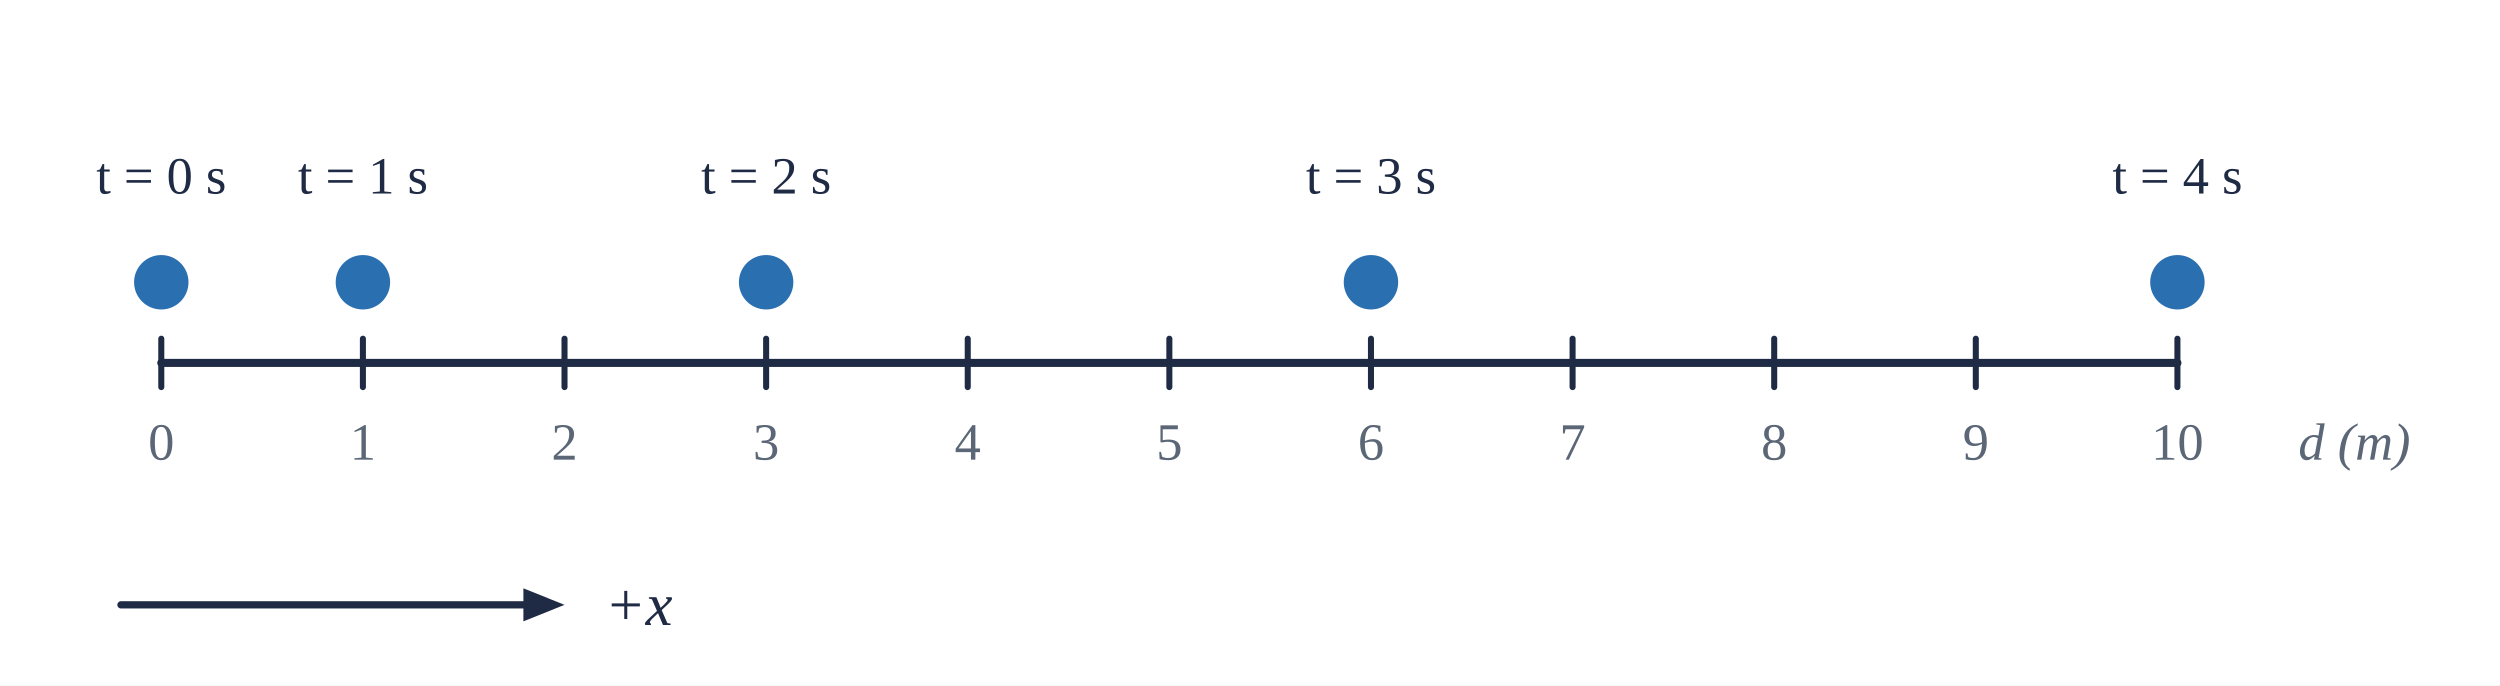
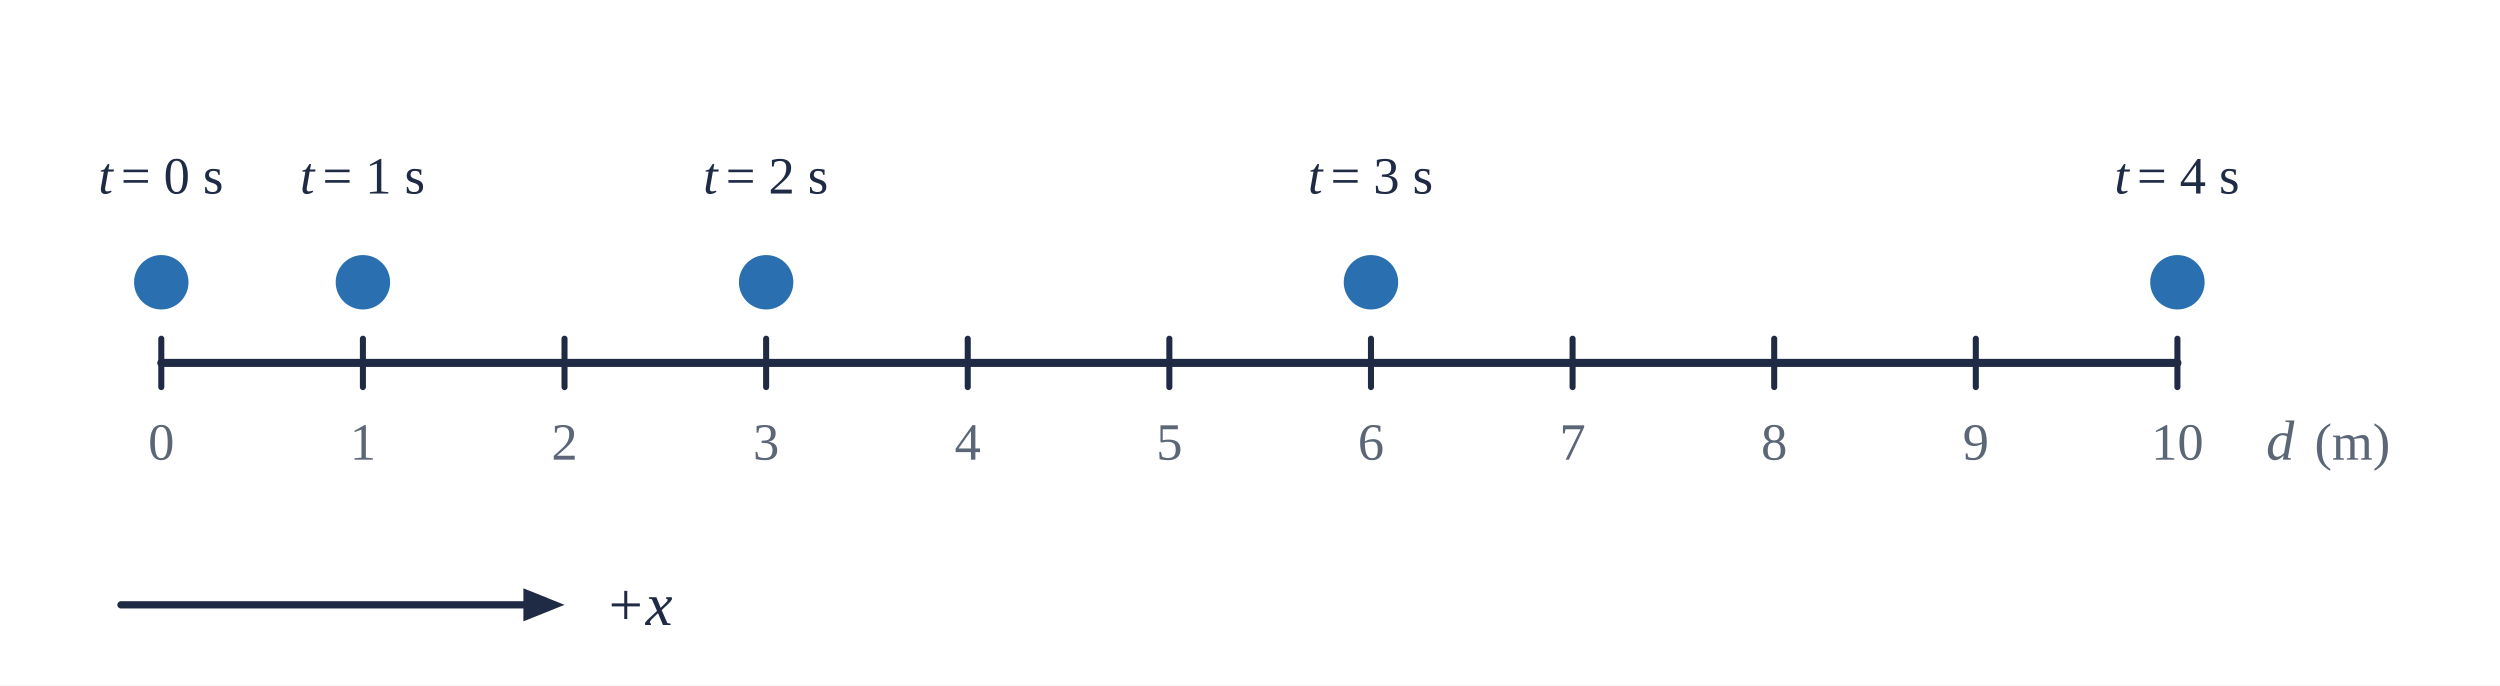
<svg xmlns="http://www.w3.org/2000/svg" viewBox="0 0 620 170" width="620" height="170">
  <rect width="620" height="170" fill="#fff" />
  <line x1="40.0" y1="90.0" x2="540.0" y2="90.0" stroke="#1f2a44" stroke-width="2" stroke-linecap="round" />
  <line x1="40.0" y1="84.0" x2="40.0" y2="96.0" stroke="#1f2a44" stroke-width="1.5" stroke-linecap="round" />
  <text x="40.0" y="114.0" text-anchor="middle" font-size="13" fill="#5b6676" font-weight="normal" font-family="'Times New Roman',Times,serif">0</text>
  <line x1="90.0" y1="84.0" x2="90.0" y2="96.0" stroke="#1f2a44" stroke-width="1.5" stroke-linecap="round" />
  <text x="90.0" y="114.0" text-anchor="middle" font-size="13" fill="#5b6676" font-weight="normal" font-family="'Times New Roman',Times,serif">1</text>
  <line x1="140.0" y1="84.0" x2="140.0" y2="96.0" stroke="#1f2a44" stroke-width="1.5" stroke-linecap="round" />
  <text x="140.0" y="114.0" text-anchor="middle" font-size="13" fill="#5b6676" font-weight="normal" font-family="'Times New Roman',Times,serif">2</text>
  <line x1="190.0" y1="84.0" x2="190.0" y2="96.0" stroke="#1f2a44" stroke-width="1.5" stroke-linecap="round" />
  <text x="190.0" y="114.0" text-anchor="middle" font-size="13" fill="#5b6676" font-weight="normal" font-family="'Times New Roman',Times,serif">3</text>
  <line x1="240.0" y1="84.0" x2="240.0" y2="96.0" stroke="#1f2a44" stroke-width="1.5" stroke-linecap="round" />
  <text x="240.0" y="114.0" text-anchor="middle" font-size="13" fill="#5b6676" font-weight="normal" font-family="'Times New Roman',Times,serif">4</text>
  <line x1="290.0" y1="84.0" x2="290.0" y2="96.0" stroke="#1f2a44" stroke-width="1.5" stroke-linecap="round" />
  <text x="290.0" y="114.0" text-anchor="middle" font-size="13" fill="#5b6676" font-weight="normal" font-family="'Times New Roman',Times,serif">5</text>
  <line x1="340.0" y1="84.0" x2="340.0" y2="96.0" stroke="#1f2a44" stroke-width="1.5" stroke-linecap="round" />
  <text x="340.0" y="114.0" text-anchor="middle" font-size="13" fill="#5b6676" font-weight="normal" font-family="'Times New Roman',Times,serif">6</text>
  <line x1="390.0" y1="84.0" x2="390.0" y2="96.0" stroke="#1f2a44" stroke-width="1.5" stroke-linecap="round" />
  <text x="390.0" y="114.0" text-anchor="middle" font-size="13" fill="#5b6676" font-weight="normal" font-family="'Times New Roman',Times,serif">7</text>
  <line x1="440.0" y1="84.0" x2="440.0" y2="96.0" stroke="#1f2a44" stroke-width="1.5" stroke-linecap="round" />
  <text x="440.0" y="114.0" text-anchor="middle" font-size="13" fill="#5b6676" font-weight="normal" font-family="'Times New Roman',Times,serif">8</text>
  <line x1="490.0" y1="84.0" x2="490.0" y2="96.0" stroke="#1f2a44" stroke-width="1.5" stroke-linecap="round" />
  <text x="490.0" y="114.0" text-anchor="middle" font-size="13" fill="#5b6676" font-weight="normal" font-family="'Times New Roman',Times,serif">9</text>
  <line x1="540.0" y1="84.0" x2="540.0" y2="96.0" stroke="#1f2a44" stroke-width="1.5" stroke-linecap="round" />
  <text x="540.0" y="114.0" text-anchor="middle" font-size="13" fill="#5b6676" font-weight="normal" font-family="'Times New Roman',Times,serif">10</text>
-   <text x="570.0" y="114.0" text-anchor="start" font-size="13" fill="#5b6676" font-weight="normal" font-style="italic" font-family="'Times New Roman',Times,serif">d (m)</text>
+   <text x="562.0" y="114.0" text-anchor="start" font-size="14" fill="#5b6676" font-weight="normal" font-style="italic" font-family="'Times New Roman',Times,serif">d</text>
+   <text x="574.0" y="114.0" text-anchor="start" font-size="13" fill="#5b6676" font-weight="normal" font-family="'Times New Roman',Times,serif">(m)</text>
  <circle cx="40.0" cy="70.0" r="6" fill="#2a6fb0" stroke="#2a6fb0" stroke-width="1.5" />
-   <text x="40.0" y="48.0" text-anchor="middle" font-size="13" fill="#1f2a44" font-weight="normal" font-family="'Times New Roman',Times,serif">t = 0 s</text>
+   <text x="28.0" y="48.0" text-anchor="end" font-size="13" fill="#1f2a44" font-weight="normal" font-style="italic" font-family="'Times New Roman',Times,serif">t</text>
+   <text x="30.0" y="48.0" text-anchor="start" font-size="13" fill="#1f2a44" font-weight="normal" font-family="'Times New Roman',Times,serif">= 0 s</text>
  <circle cx="90.0" cy="70.0" r="6" fill="#2a6fb0" stroke="#2a6fb0" stroke-width="1.5" />
-   <text x="90.0" y="48.0" text-anchor="middle" font-size="13" fill="#1f2a44" font-weight="normal" font-family="'Times New Roman',Times,serif">t = 1 s</text>
+   <text x="78.0" y="48.0" text-anchor="end" font-size="13" fill="#1f2a44" font-weight="normal" font-style="italic" font-family="'Times New Roman',Times,serif">t</text>
+   <text x="80.0" y="48.0" text-anchor="start" font-size="13" fill="#1f2a44" font-weight="normal" font-family="'Times New Roman',Times,serif">= 1 s</text>
  <circle cx="190.0" cy="70.0" r="6" fill="#2a6fb0" stroke="#2a6fb0" stroke-width="1.5" />
-   <text x="190.0" y="48.0" text-anchor="middle" font-size="13" fill="#1f2a44" font-weight="normal" font-family="'Times New Roman',Times,serif">t = 2 s</text>
+   <text x="178.0" y="48.0" text-anchor="end" font-size="13" fill="#1f2a44" font-weight="normal" font-style="italic" font-family="'Times New Roman',Times,serif">t</text>
+   <text x="180.0" y="48.0" text-anchor="start" font-size="13" fill="#1f2a44" font-weight="normal" font-family="'Times New Roman',Times,serif">= 2 s</text>
  <circle cx="340.0" cy="70.0" r="6" fill="#2a6fb0" stroke="#2a6fb0" stroke-width="1.5" />
-   <text x="340.0" y="48.0" text-anchor="middle" font-size="13" fill="#1f2a44" font-weight="normal" font-family="'Times New Roman',Times,serif">t = 3 s</text>
+   <text x="328.0" y="48.0" text-anchor="end" font-size="13" fill="#1f2a44" font-weight="normal" font-style="italic" font-family="'Times New Roman',Times,serif">t</text>
+   <text x="330.0" y="48.0" text-anchor="start" font-size="13" fill="#1f2a44" font-weight="normal" font-family="'Times New Roman',Times,serif">= 3 s</text>
  <circle cx="540.0" cy="70.0" r="6" fill="#2a6fb0" stroke="#2a6fb0" stroke-width="1.5" />
-   <text x="540.0" y="48.0" text-anchor="middle" font-size="13" fill="#1f2a44" font-weight="normal" font-family="'Times New Roman',Times,serif">t = 4 s</text>
+   <text x="528.0" y="48.0" text-anchor="end" font-size="13" fill="#1f2a44" font-weight="normal" font-style="italic" font-family="'Times New Roman',Times,serif">t</text>
+   <text x="530.0" y="48.0" text-anchor="start" font-size="13" fill="#1f2a44" font-weight="normal" font-family="'Times New Roman',Times,serif">= 4 s</text>
  <line x1="30.0" y1="150.0" x2="133.4" y2="150.0" stroke="#1f2a44" stroke-width="1.8" stroke-linecap="round" />
  <polygon points="140.0,150.0 129.8,154.1 129.8,145.9" fill="#1f2a44" />
  <text x="150.0" y="155.0" text-anchor="start" font-size="15" fill="#1f2a44" font-weight="normal" font-style="italic" font-family="'Times New Roman',Times,serif">+x</text>
</svg>
